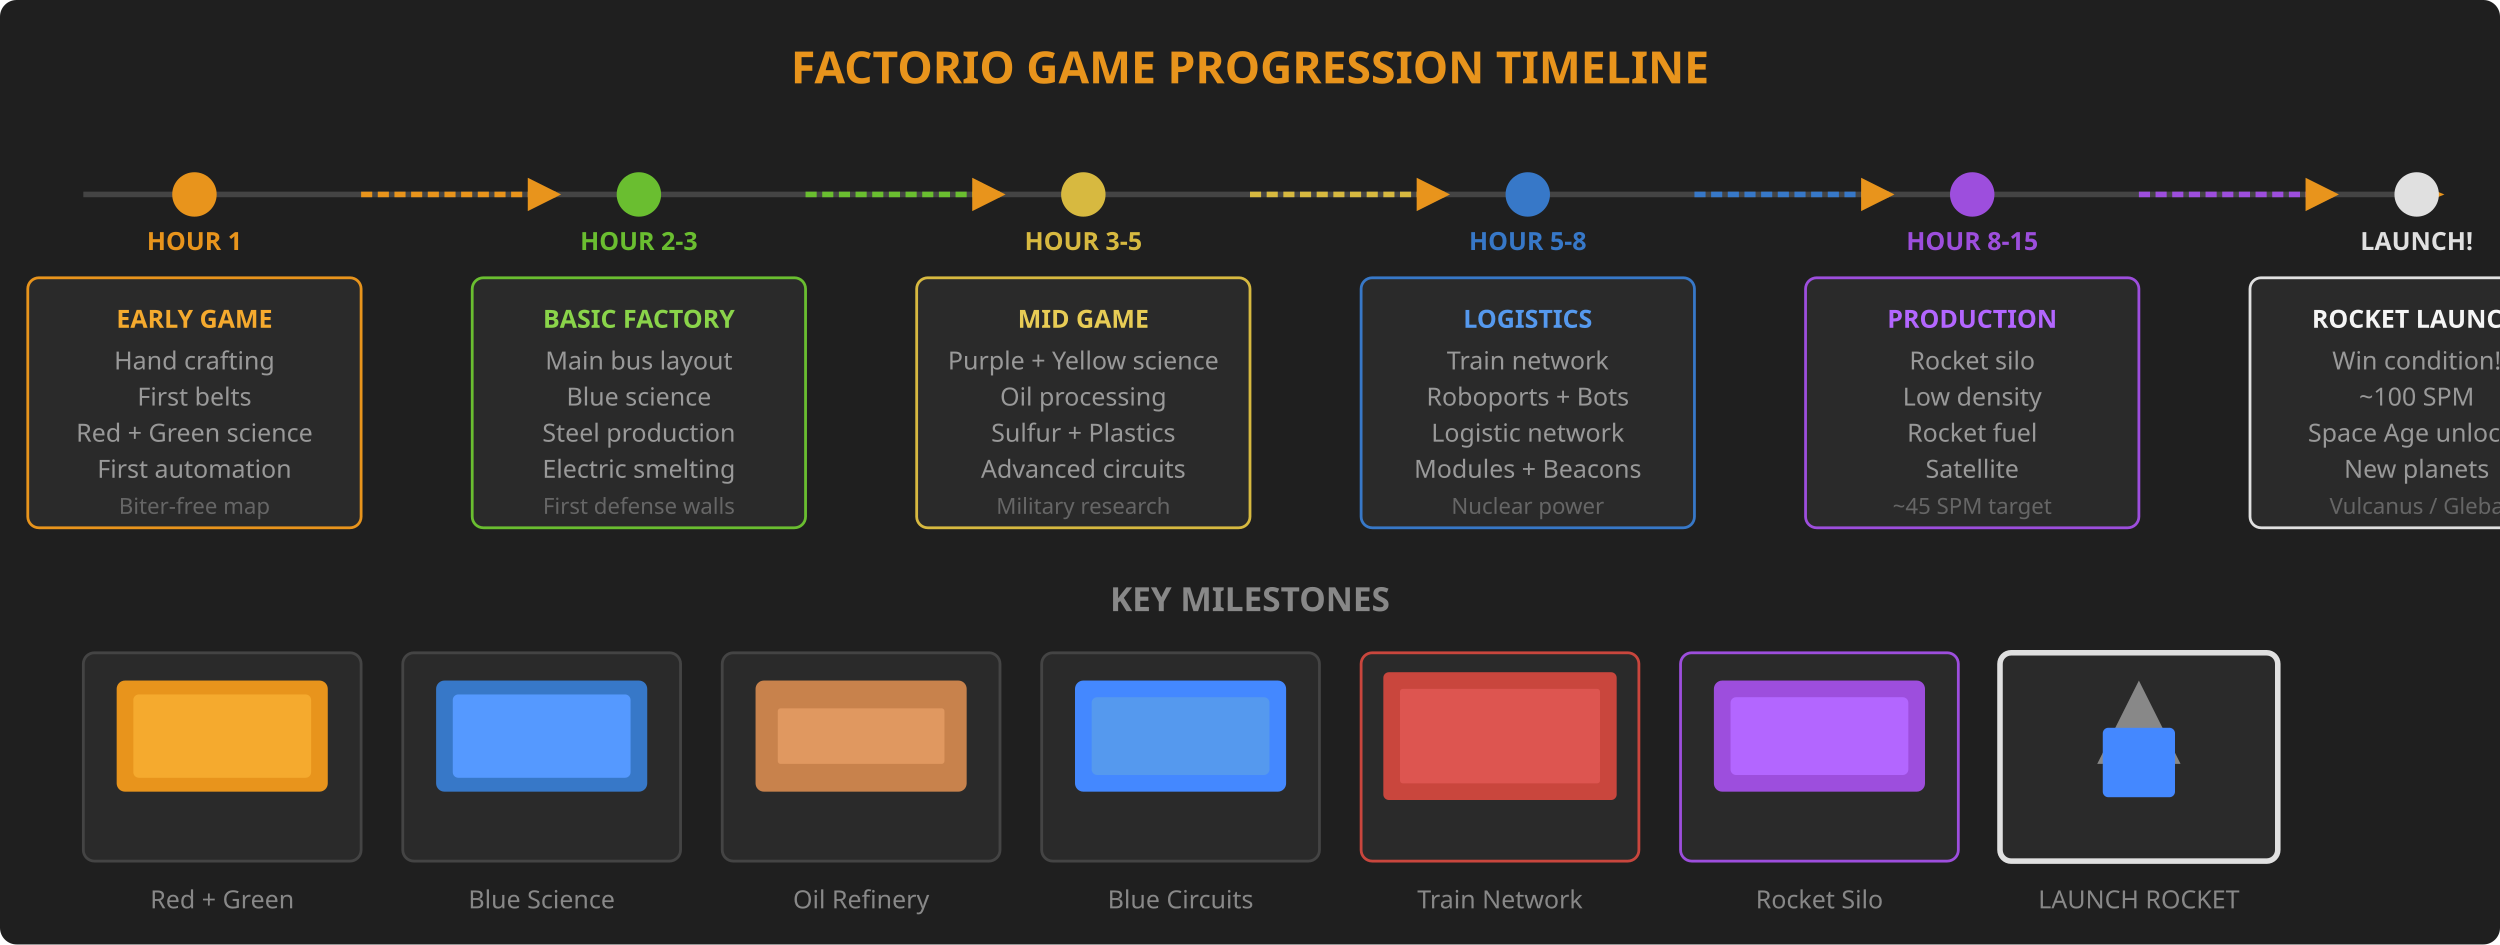
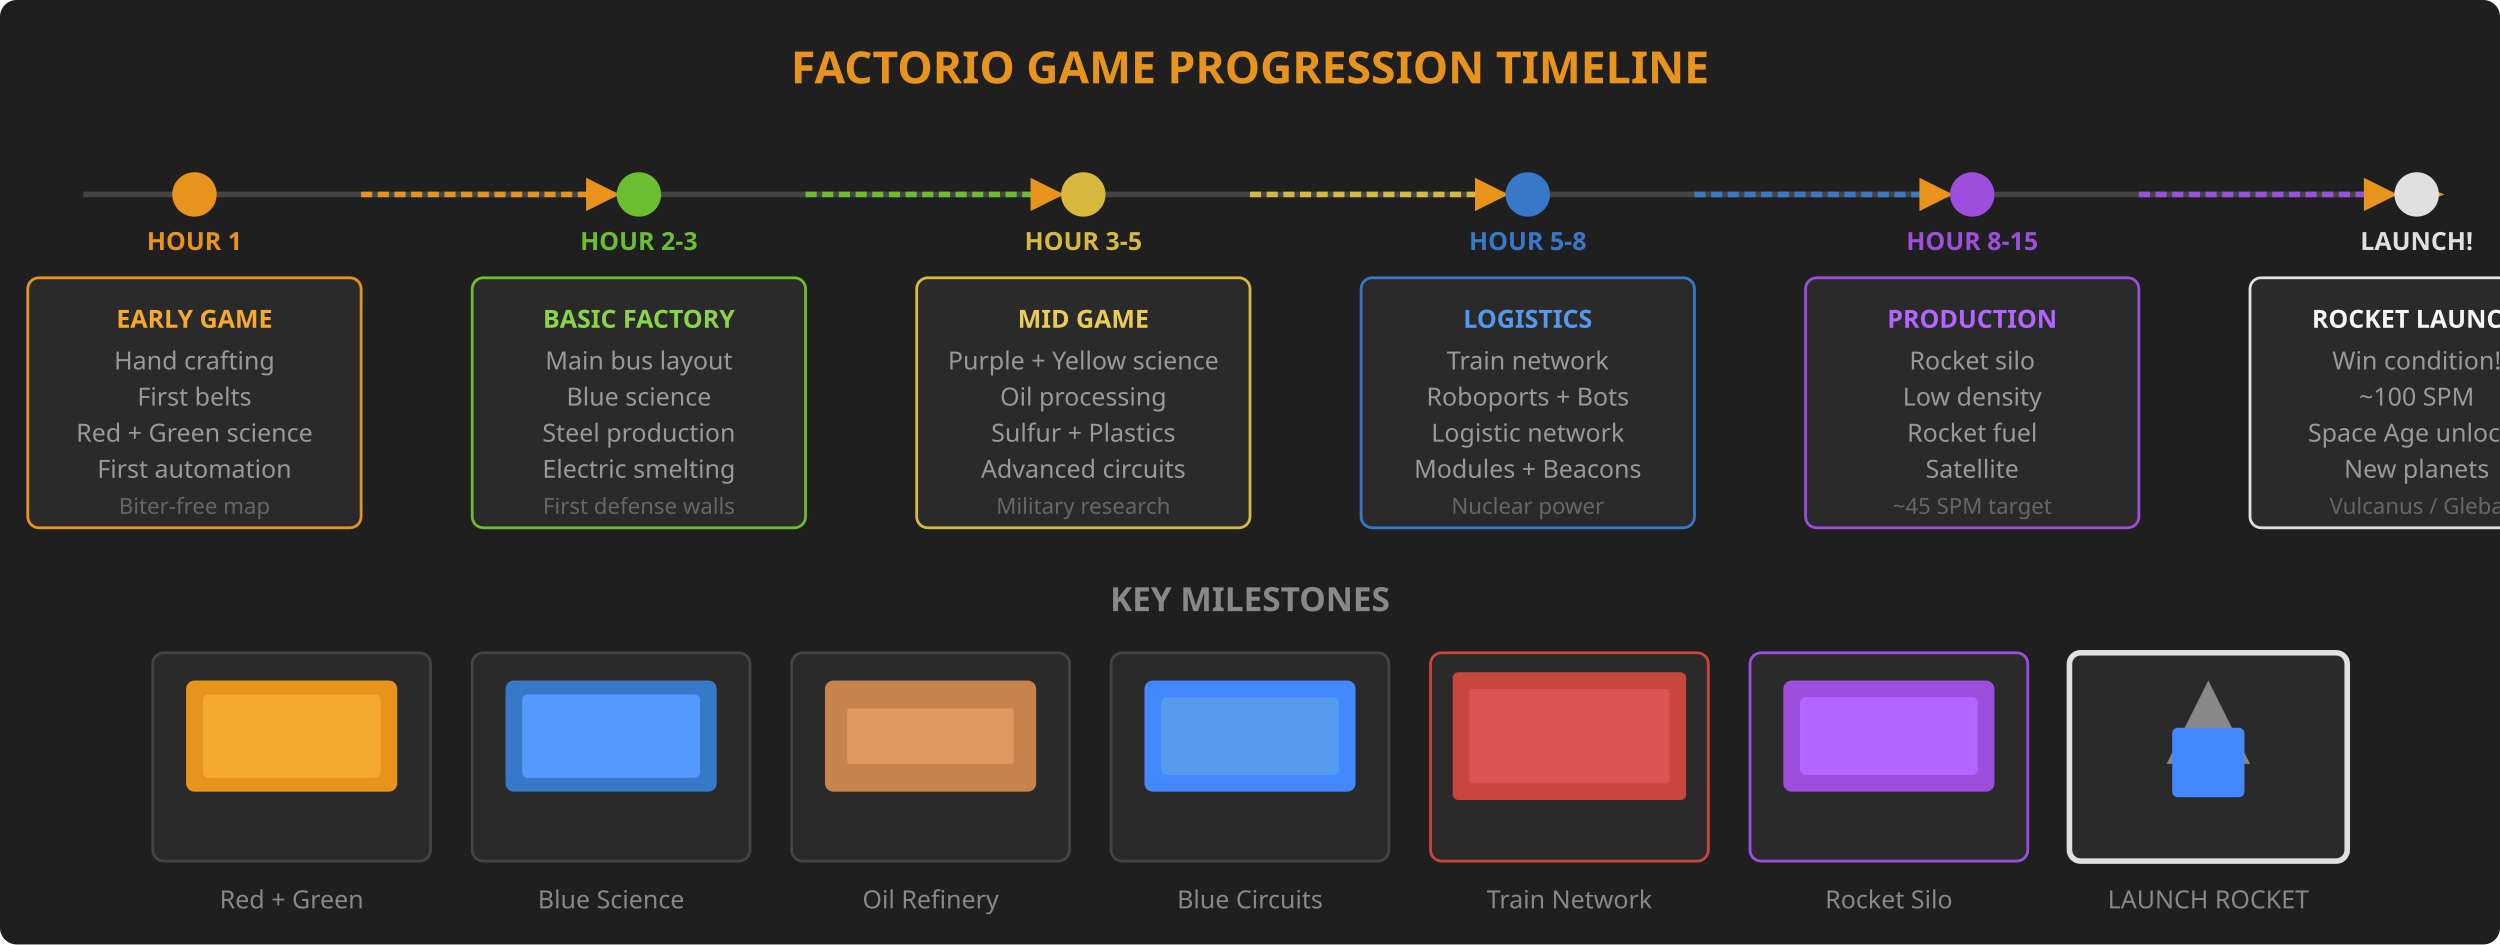
<svg xmlns="http://www.w3.org/2000/svg" viewBox="0 0 900 340" width="900" height="340">
  <defs>
    <marker id="arrow" markerWidth="6" markerHeight="6" refX="5" refY="3" orient="auto">
      <path d="M0,0 L0,6 L6,3 z" fill="#e8941c" />
    </marker>
  </defs>
  <rect width="900" height="340" fill="#1f1f1f" rx="6" />
  <text x="450" y="30" text-anchor="middle" font-family="Orbitron,sans-serif" font-size="16" font-weight="900" fill="#e8941c">FACTORIO GAME PROGRESSION TIMELINE</text>
  <line x1="30" y1="70" x2="870" y2="70" stroke="#444" stroke-width="2" />
  <polygon points="870,66 880,70 870,74" fill="#e8941c" />
  <circle cx="70" cy="70" r="8" fill="#e8941c" />
  <text x="70" y="90" text-anchor="middle" font-family="Orbitron,sans-serif" font-size="9" font-weight="700" fill="#e8941c">HOUR 1</text>
  <rect x="10" y="100" width="120" height="90" rx="4" fill="#2a2a2a" stroke="#e8941c" stroke-width="1" />
  <text x="70" y="118" text-anchor="middle" font-family="Orbitron,sans-serif" font-size="9" font-weight="700" fill="#f5aa2e">EARLY GAME</text>
  <text x="70" y="133" text-anchor="middle" font-family="Rajdhani,sans-serif" font-size="9" fill="#999">Hand crafting</text>
  <text x="70" y="146" text-anchor="middle" font-family="Rajdhani,sans-serif" font-size="9" fill="#999">First belts</text>
  <text x="70" y="159" text-anchor="middle" font-family="Rajdhani,sans-serif" font-size="9" fill="#999">Red + Green science</text>
  <text x="70" y="172" text-anchor="middle" font-family="Rajdhani,sans-serif" font-size="9" fill="#999">First automation</text>
  <text x="70" y="185" text-anchor="middle" font-family="Rajdhani,sans-serif" font-size="8" fill="#666">Biter-free map</text>
-   <line x1="130" y1="70" x2="200" y2="70" stroke="#e8941c" stroke-width="2" stroke-dasharray="4,2" marker-end="url(#arrow)" />
+   <line x1="130" y1="70" x2="221" y2="70" stroke="#e8941c" stroke-width="2" stroke-dasharray="4,2" marker-end="url(#arrow)" />
  <circle cx="230" cy="70" r="8" fill="#6abe30" />
  <text x="230" y="90" text-anchor="middle" font-family="Orbitron,sans-serif" font-size="9" font-weight="700" fill="#6abe30">HOUR 2-3</text>
  <rect x="170" y="100" width="120" height="90" rx="4" fill="#2a2a2a" stroke="#6abe30" stroke-width="1" />
  <text x="230" y="118" text-anchor="middle" font-family="Orbitron,sans-serif" font-size="9" font-weight="700" fill="#8ad44a">BASIC FACTORY</text>
  <text x="230" y="133" text-anchor="middle" font-family="Rajdhani,sans-serif" font-size="9" fill="#999">Main bus layout</text>
  <text x="230" y="146" text-anchor="middle" font-family="Rajdhani,sans-serif" font-size="9" fill="#999">Blue science</text>
  <text x="230" y="159" text-anchor="middle" font-family="Rajdhani,sans-serif" font-size="9" fill="#999">Steel production</text>
  <text x="230" y="172" text-anchor="middle" font-family="Rajdhani,sans-serif" font-size="9" fill="#999">Electric smelting</text>
  <text x="230" y="185" text-anchor="middle" font-family="Rajdhani,sans-serif" font-size="8" fill="#666">First defense walls</text>
-   <line x1="290" y1="70" x2="360" y2="70" stroke="#6abe30" stroke-width="2" stroke-dasharray="4,2" marker-end="url(#arrow)" />
+   <line x1="290" y1="70" x2="381" y2="70" stroke="#6abe30" stroke-width="2" stroke-dasharray="4,2" marker-end="url(#arrow)" />
  <circle cx="390" cy="70" r="8" fill="#d7b940" />
  <text x="390" y="90" text-anchor="middle" font-family="Orbitron,sans-serif" font-size="9" font-weight="700" fill="#d7b940">HOUR 3-5</text>
  <rect x="330" y="100" width="120" height="90" rx="4" fill="#2a2a2a" stroke="#d7b940" stroke-width="1" />
  <text x="390" y="118" text-anchor="middle" font-family="Orbitron,sans-serif" font-size="9" font-weight="700" fill="#e8cc55">MID GAME</text>
  <text x="390" y="133" text-anchor="middle" font-family="Rajdhani,sans-serif" font-size="9" fill="#999">Purple + Yellow science</text>
  <text x="390" y="146" text-anchor="middle" font-family="Rajdhani,sans-serif" font-size="9" fill="#999">Oil processing</text>
  <text x="390" y="159" text-anchor="middle" font-family="Rajdhani,sans-serif" font-size="9" fill="#999">Sulfur + Plastics</text>
  <text x="390" y="172" text-anchor="middle" font-family="Rajdhani,sans-serif" font-size="9" fill="#999">Advanced circuits</text>
  <text x="390" y="185" text-anchor="middle" font-family="Rajdhani,sans-serif" font-size="8" fill="#666">Military research</text>
-   <line x1="450" y1="70" x2="520" y2="70" stroke="#d7b940" stroke-width="2" stroke-dasharray="4,2" marker-end="url(#arrow)" />
+   <line x1="450" y1="70" x2="541" y2="70" stroke="#d7b940" stroke-width="2" stroke-dasharray="4,2" marker-end="url(#arrow)" />
  <circle cx="550" cy="70" r="8" fill="#3778c8" />
  <text x="550" y="90" text-anchor="middle" font-family="Orbitron,sans-serif" font-size="9" font-weight="700" fill="#3778c8">HOUR 5-8</text>
  <rect x="490" y="100" width="120" height="90" rx="4" fill="#2a2a2a" stroke="#3778c8" stroke-width="1" />
  <text x="550" y="118" text-anchor="middle" font-family="Orbitron,sans-serif" font-size="9" font-weight="700" fill="#5599ee">LOGISTICS</text>
  <text x="550" y="133" text-anchor="middle" font-family="Rajdhani,sans-serif" font-size="9" fill="#999">Train network</text>
  <text x="550" y="146" text-anchor="middle" font-family="Rajdhani,sans-serif" font-size="9" fill="#999">Roboports + Bots</text>
  <text x="550" y="159" text-anchor="middle" font-family="Rajdhani,sans-serif" font-size="9" fill="#999">Logistic network</text>
  <text x="550" y="172" text-anchor="middle" font-family="Rajdhani,sans-serif" font-size="9" fill="#999">Modules + Beacons</text>
  <text x="550" y="185" text-anchor="middle" font-family="Rajdhani,sans-serif" font-size="8" fill="#666">Nuclear power</text>
-   <line x1="610" y1="70" x2="680" y2="70" stroke="#3778c8" stroke-width="2" stroke-dasharray="4,2" marker-end="url(#arrow)" />
+   <line x1="610" y1="70" x2="701" y2="70" stroke="#3778c8" stroke-width="2" stroke-dasharray="4,2" marker-end="url(#arrow)" />
  <circle cx="710" cy="70" r="8" fill="#9d4edd" />
  <text x="710" y="90" text-anchor="middle" font-family="Orbitron,sans-serif" font-size="9" font-weight="700" fill="#9d4edd">HOUR 8-15</text>
  <rect x="650" y="100" width="120" height="90" rx="4" fill="#2a2a2a" stroke="#9d4edd" stroke-width="1" />
  <text x="710" y="118" text-anchor="middle" font-family="Orbitron,sans-serif" font-size="9" font-weight="700" fill="#b366ff">PRODUCTION</text>
  <text x="710" y="133" text-anchor="middle" font-family="Rajdhani,sans-serif" font-size="9" fill="#999">Rocket silo</text>
  <text x="710" y="146" text-anchor="middle" font-family="Rajdhani,sans-serif" font-size="9" fill="#999">Low density</text>
  <text x="710" y="159" text-anchor="middle" font-family="Rajdhani,sans-serif" font-size="9" fill="#999">Rocket fuel</text>
  <text x="710" y="172" text-anchor="middle" font-family="Rajdhani,sans-serif" font-size="9" fill="#999">Satellite</text>
  <text x="710" y="185" text-anchor="middle" font-family="Rajdhani,sans-serif" font-size="8" fill="#666">~45 SPM target</text>
-   <line x1="770" y1="70" x2="840" y2="70" stroke="#9d4edd" stroke-width="2" stroke-dasharray="4,2" marker-end="url(#arrow)" />
+   <line x1="770" y1="70" x2="861" y2="70" stroke="#9d4edd" stroke-width="2" stroke-dasharray="4,2" marker-end="url(#arrow)" />
  <circle cx="870" cy="70" r="8" fill="#e0e0e0" />
  <text x="870" y="90" text-anchor="middle" font-family="Orbitron,sans-serif" font-size="9" font-weight="700" fill="#e0e0e0">LAUNCH!</text>
  <rect x="810" y="100" width="120" height="90" rx="4" fill="#2a2a2a" stroke="#e0e0e0" stroke-width="1" />
  <text x="870" y="118" text-anchor="middle" font-family="Orbitron,sans-serif" font-size="9" font-weight="700" fill="#f5f5f5">ROCKET LAUNCH</text>
  <text x="870" y="133" text-anchor="middle" font-family="Rajdhani,sans-serif" font-size="9" fill="#999">Win condition!</text>
  <text x="870" y="146" text-anchor="middle" font-family="Rajdhani,sans-serif" font-size="9" fill="#999">~100 SPM</text>
  <text x="870" y="159" text-anchor="middle" font-family="Rajdhani,sans-serif" font-size="9" fill="#999">Space Age unlocks</text>
  <text x="870" y="172" text-anchor="middle" font-family="Rajdhani,sans-serif" font-size="9" fill="#999">New planets</text>
  <text x="870" y="185" text-anchor="middle" font-family="Rajdhani,sans-serif" font-size="8" fill="#666">Vulcanus / Gleba</text>
  <text x="450" y="220" text-anchor="middle" font-family="Orbitron,sans-serif" font-size="12" font-weight="700" fill="#888">KEY MILESTONES</text>
-   <rect x="30" y="235" width="100" height="75" rx="4" fill="#2a2a2a" stroke="#444" stroke-width="1" />
-   <rect x="42" y="245" width="76" height="40" rx="3" fill="#e8941c" />
-   <rect x="48" y="250" width="64" height="30" rx="2" fill="#f5aa2e" />
-   <text x="80" y="327" text-anchor="middle" font-family="Rajdhani,sans-serif" font-size="9" fill="#888">Red + Green</text>
-   <rect x="145" y="235" width="100" height="75" rx="4" fill="#2a2a2a" stroke="#444" stroke-width="1" />
-   <rect x="157" y="245" width="76" height="40" rx="3" fill="#3778c8" />
-   <rect x="163" y="250" width="64" height="30" rx="2" fill="#5599ff" />
-   <text x="195" y="327" text-anchor="middle" font-family="Rajdhani,sans-serif" font-size="9" fill="#888">Blue Science</text>
-   <rect x="260" y="235" width="100" height="75" rx="4" fill="#2a2a2a" stroke="#444" stroke-width="1" />
-   <rect x="272" y="245" width="76" height="40" rx="3" fill="#c8824c" />
-   <rect x="280" y="255" width="60" height="20" rx="1" fill="#e09860" />
-   <text x="310" y="327" text-anchor="middle" font-family="Rajdhani,sans-serif" font-size="9" fill="#888">Oil Refinery</text>
-   <rect x="375" y="235" width="100" height="75" rx="4" fill="#2a2a2a" stroke="#444" stroke-width="1" />
-   <rect x="387" y="245" width="76" height="40" rx="3" fill="#4488ff" />
-   <rect x="393" y="251" width="64" height="28" rx="2" fill="#5599ee" />
-   <text x="425" y="327" text-anchor="middle" font-family="Rajdhani,sans-serif" font-size="9" fill="#888">Blue Circuits</text>
-   <rect x="490" y="235" width="100" height="75" rx="4" fill="#2a2a2a" stroke="#c9463d" stroke-width="1" />
-   <rect x="498" y="242" width="84" height="46" rx="2" fill="#c9463d" />
-   <rect x="504" y="248" width="72" height="34" rx="1" fill="#dd5550" />
-   <text x="540" y="327" text-anchor="middle" font-family="Rajdhani,sans-serif" font-size="9" fill="#888">Train Network</text>
-   <rect x="605" y="235" width="100" height="75" rx="4" fill="#2a2a2a" stroke="#9d4edd" stroke-width="1" />
-   <rect x="617" y="245" width="76" height="40" rx="3" fill="#9d4edd" />
-   <rect x="623" y="251" width="64" height="28" rx="2" fill="#b366ff" />
-   <text x="655" y="327" text-anchor="middle" font-family="Rajdhani,sans-serif" font-size="9" fill="#888">Rocket Silo</text>
-   <rect x="720" y="235" width="100" height="75" rx="4" fill="#2a2a2a" stroke="#e0e0e0" stroke-width="2" />
-   <polygon points="770,245 785,275 755,275" fill="#888" />
-   <rect x="757" y="262" width="26" height="25" rx="2" fill="#4488ff" />
-   <text x="770" y="327" text-anchor="middle" font-family="Rajdhani,sans-serif" font-size="9" fill="#888">LAUNCH ROCKET</text>
+   <rect x="55" y="235" width="100" height="75" rx="4" fill="#2a2a2a" stroke="#444" stroke-width="1" />
+   <rect x="67" y="245" width="76" height="40" rx="3" fill="#e8941c" />
+   <rect x="73" y="250" width="64" height="30" rx="2" fill="#f5aa2e" />
+   <text x="105" y="327" text-anchor="middle" font-family="Rajdhani,sans-serif" font-size="9" fill="#888">Red + Green</text>
+   <rect x="170" y="235" width="100" height="75" rx="4" fill="#2a2a2a" stroke="#444" stroke-width="1" />
+   <rect x="182" y="245" width="76" height="40" rx="3" fill="#3778c8" />
+   <rect x="188" y="250" width="64" height="30" rx="2" fill="#5599ff" />
+   <text x="220" y="327" text-anchor="middle" font-family="Rajdhani,sans-serif" font-size="9" fill="#888">Blue Science</text>
+   <rect x="285" y="235" width="100" height="75" rx="4" fill="#2a2a2a" stroke="#444" stroke-width="1" />
+   <rect x="297" y="245" width="76" height="40" rx="3" fill="#c8824c" />
+   <rect x="305" y="255" width="60" height="20" rx="1" fill="#e09860" />
+   <text x="335" y="327" text-anchor="middle" font-family="Rajdhani,sans-serif" font-size="9" fill="#888">Oil Refinery</text>
+   <rect x="400" y="235" width="100" height="75" rx="4" fill="#2a2a2a" stroke="#444" stroke-width="1" />
+   <rect x="412" y="245" width="76" height="40" rx="3" fill="#4488ff" />
+   <rect x="418" y="251" width="64" height="28" rx="2" fill="#5599ee" />
+   <text x="450" y="327" text-anchor="middle" font-family="Rajdhani,sans-serif" font-size="9" fill="#888">Blue Circuits</text>
+   <rect x="515" y="235" width="100" height="75" rx="4" fill="#2a2a2a" stroke="#c9463d" stroke-width="1" />
+   <rect x="523" y="242" width="84" height="46" rx="2" fill="#c9463d" />
+   <rect x="529" y="248" width="72" height="34" rx="1" fill="#dd5550" />
+   <text x="565" y="327" text-anchor="middle" font-family="Rajdhani,sans-serif" font-size="9" fill="#888">Train Network</text>
+   <rect x="630" y="235" width="100" height="75" rx="4" fill="#2a2a2a" stroke="#9d4edd" stroke-width="1" />
+   <rect x="642" y="245" width="76" height="40" rx="3" fill="#9d4edd" />
+   <rect x="648" y="251" width="64" height="28" rx="2" fill="#b366ff" />
+   <text x="680" y="327" text-anchor="middle" font-family="Rajdhani,sans-serif" font-size="9" fill="#888">Rocket Silo</text>
+   <rect x="745" y="235" width="100" height="75" rx="4" fill="#2a2a2a" stroke="#e0e0e0" stroke-width="2" />
+   <polygon points="795,245 810,275 780,275" fill="#888" />
+   <rect x="782" y="262" width="26" height="25" rx="2" fill="#4488ff" />
+   <text x="795" y="327" text-anchor="middle" font-family="Rajdhani,sans-serif" font-size="9" fill="#888">LAUNCH ROCKET</text>
</svg>
